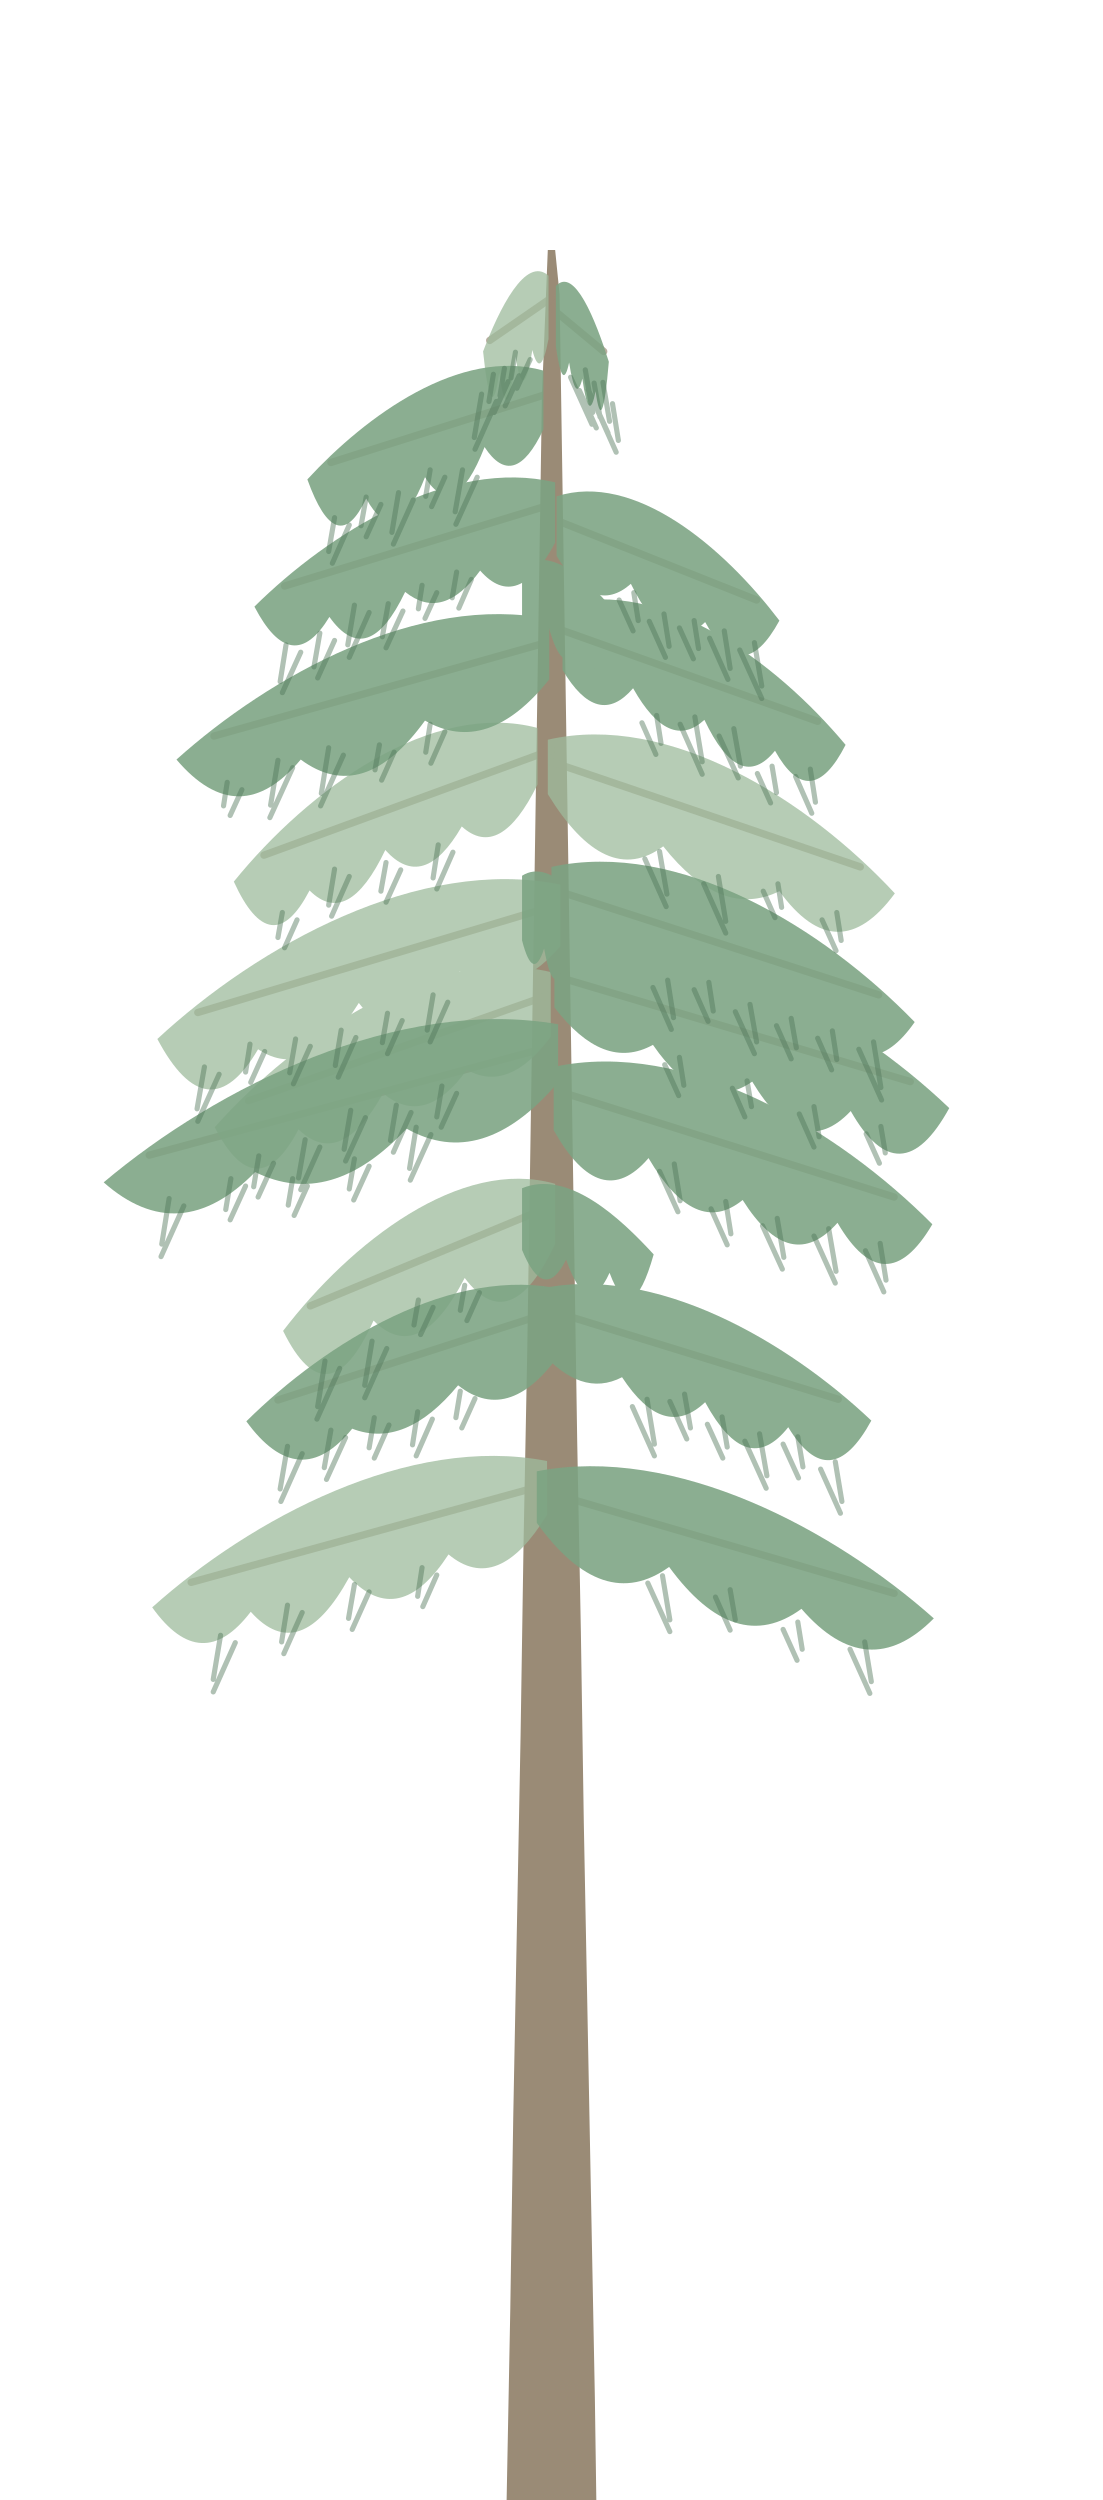
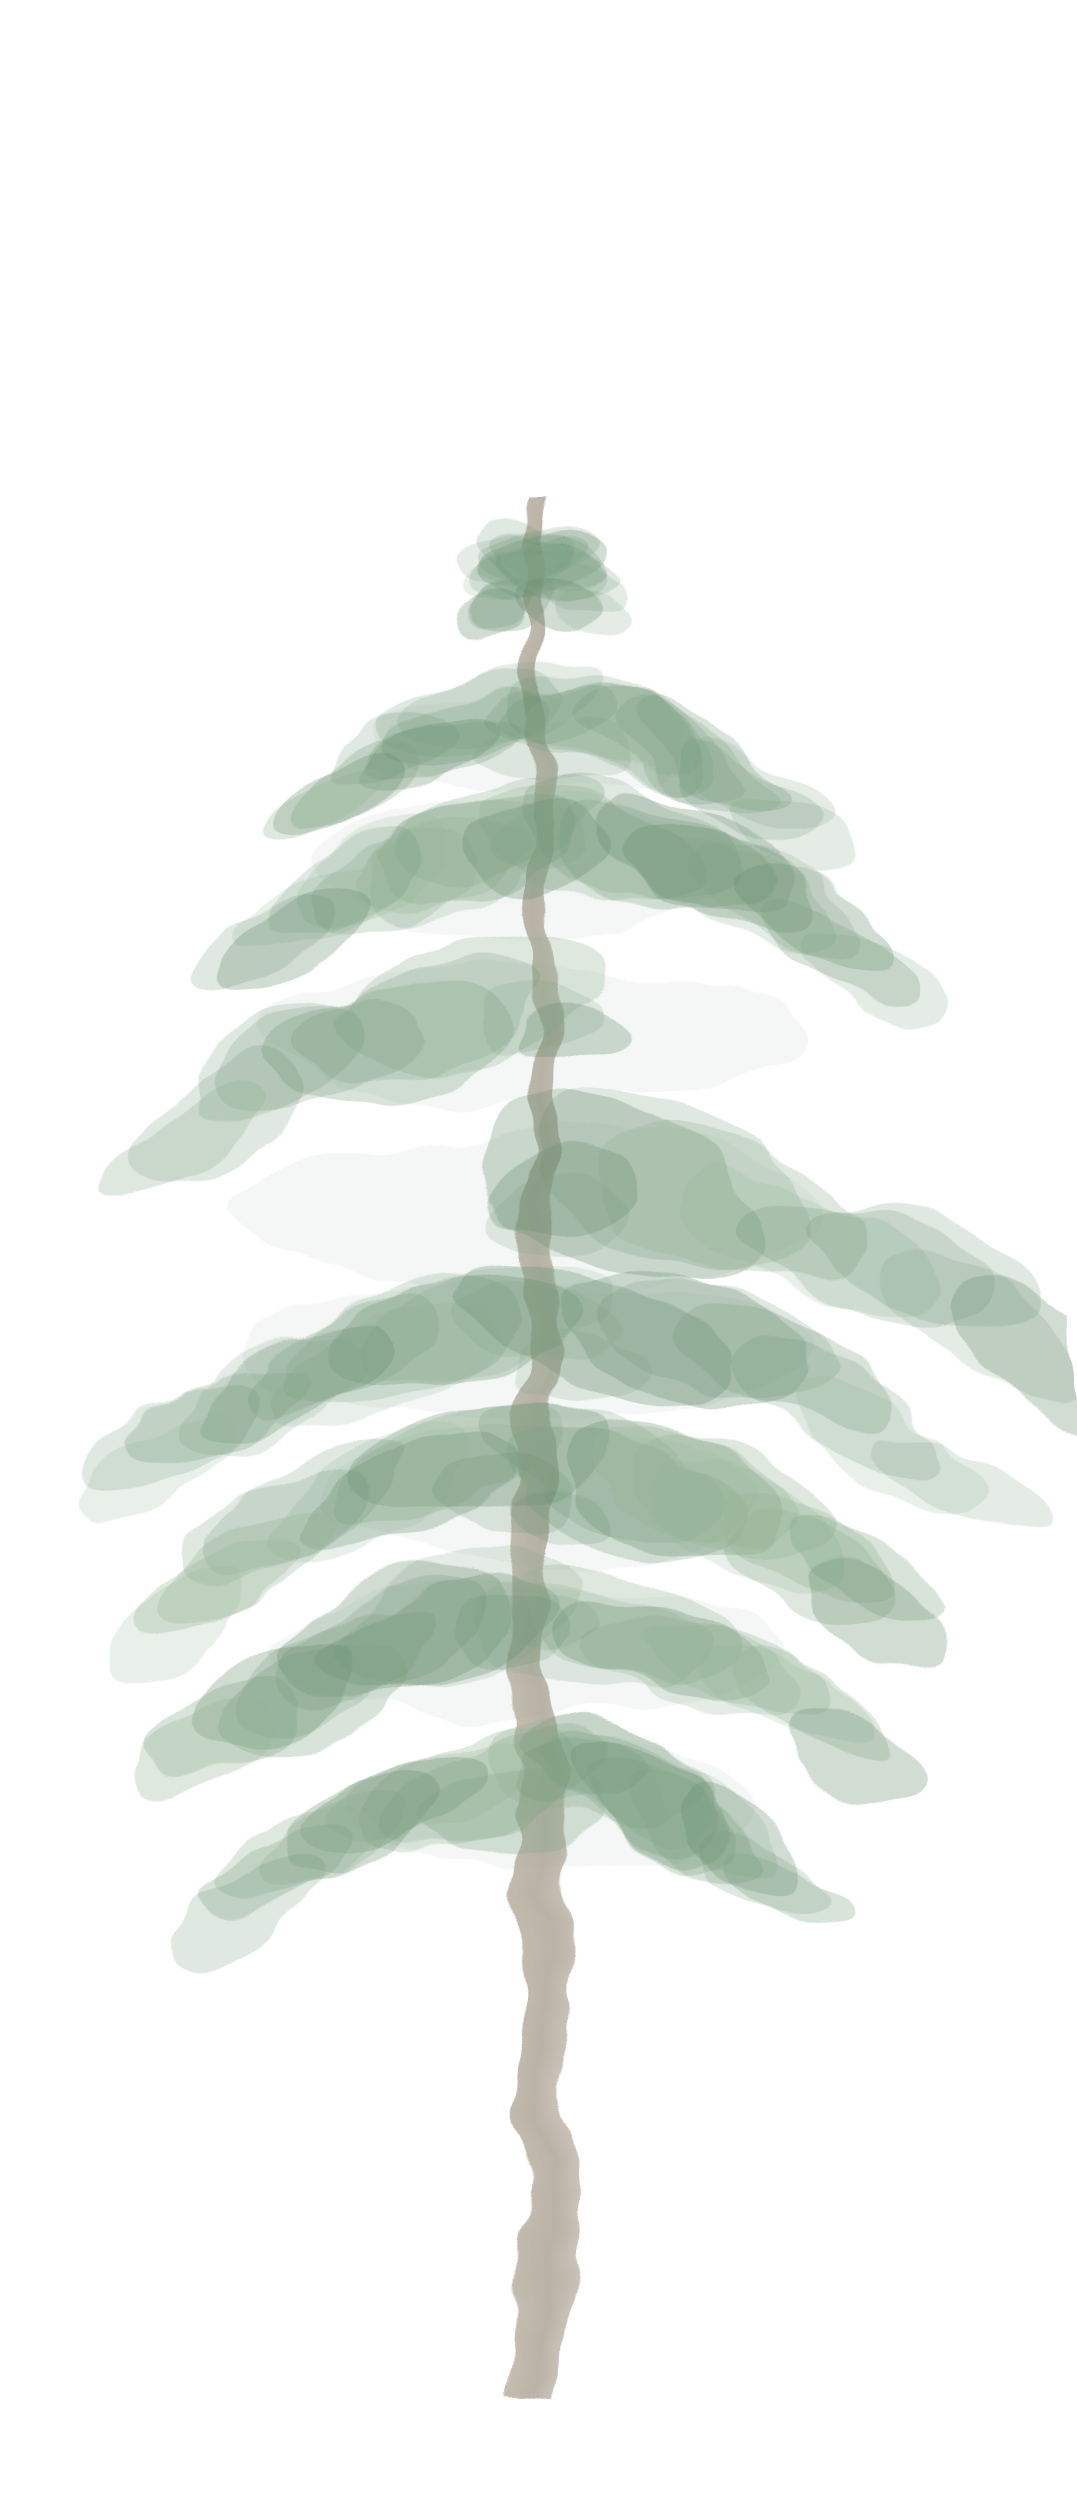
- <svg xmlns="http://www.w3.org/2000/svg" viewBox="0 0 150 340" width="150" height="340" aria-hidden="true" focusable="false">
-   <path d="M68.9 340 L68.9 340 L69.4 314 L69.8 288 L70.3 262 L70.8 236 L71.2 210 L71.7 184 L72.1 158 L72.5 132 L72.9 106 L73.3 80 L73.7 54 L74.5 34 L75.5 34 L76.1 40 L76.5 66 L76.9 92 L77.3 118 L77.7 144 L78.1 170 L78.5 196 L79 222 L79.4 248 L79.9 274 L80.4 300 L80.9 326 L81.1 340 Z" fill="#9a8b76" />
-   <g stroke="#9a8b76" stroke-width="1" stroke-linecap="round" opacity=".7" fill="none">
-     <path d="M75 201.7 L26 215.2" />
-     <path d="M75 203.1 L121.6 216.7" />
-     <path d="M75 178.4 L37.8 190.4" />
-     <path d="M75 178.3 L114 190.3" />
-     <path d="M75 164 L42.2 177.6" />
-     <path d="M75 142.3 L20.3 157.1" />
-     <path d="M75 148.1 L121.6 162.8" />
-     <path d="M75 135.2 L33.8 149.7" />
-     <path d="M75 132.6 L123.8 147.1" />
-     <path d="M75 123.3 L26.9 137.7" />
-     <path d="M75 120.9 L119.5 135.3" />
-     <path d="M75 102 L35.9 116.3" />
-     <path d="M75 103.6 L117 117.9" />
-     <path d="M75 87.2 L29.1 100.1" />
-     <path d="M75 85.2 L111.2 98.1" />
-     <path d="M75 68.6 L38.7 79.7" />
-     <path d="M75 70.5 L102.9 81.6" />
-     <path d="M75 53.4 L45 62.9" />
-     <path d="M75 40.5 L66.6 46.3" />
-     <path d="M75 41.9 L82.1 47.8" />
-   </g>
-   <g fill="#9dbb9c" opacity=".75">
-     <path d="M74.4 198.7 C55.6 195 34.1 206.6 20.7 218.6 Q27.4 228 34.1 219.2 Q40.8 226.7 47.5 214.5 Q54.3 221.7 61 211.4 Q67.7 217 74.4 206 Z" />
-     <path d="M75.5 161 C62.6 157.3 47.7 169 38.5 181 Q44.6 193.4 50.8 179.6 Q57 185.8 63.2 173.8 Q69.4 182.1 75.5 169.2 Z" />
-     <path d="M74.9 132.2 C58.9 128.4 40.6 140.5 29.2 153.3 Q34.9 164.4 40.6 153.6 Q46.3 159.1 52.1 148.7 Q57.8 153.4 63.5 145.5 Q69.2 148.7 74.9 141 Z" />
-     <path d="M76.2 120.3 C57 116.4 35.1 128.6 21.4 141.3 Q28.3 154.3 35.1 142.7 Q42 147.3 48.8 136.4 Q55.7 145.4 62.5 132.1 Q69.4 136.6 76.2 128.7 Z" />
-     <path d="M73.1 99 C58.7 95.2 42.1 107.2 31.8 119.9 Q36.9 131.1 42.1 121.1 Q47.3 126.3 52.4 115.6 Q57.6 121.4 62.8 112.4 Q68 117.1 73.1 106.7 Z" />
-     <path d="M74.5 100.6 C91 96.8 109.9 108.8 121.7 121.5 Q113.9 132.1 106 121.2 Q98.1 125.1 90.2 115.1 Q82.4 120.9 74.5 108 Z" />
-     <path d="M74.6 37.5 C71.5 34.7 67.9 42 65.7 47.8 Q66.8 58.5 67.9 50.7 Q69 59 70.1 48.5 Q71.2 55.4 72.4 47.6 Q73.5 51.9 74.6 46.1 Z" />
-   </g>
-   <g fill="#7ba382" opacity=".88">
-     <path d="M73 200.1 C91.9 196.4 113.5 208.1 127 220.1 Q118 229.2 109 218.8 Q100 225.4 91 213.1 Q82 219.6 73 207.1 Z" />
-     <path d="M76.7 175.4 C61.6 171.9 44.3 182.6 33.5 193.3 Q40.7 203.2 47.9 194.3 Q55.1 197.1 62.3 188.4 Q69.5 194.1 76.7 183.3 Z" />
-     <path d="M73.3 175.3 C89.1 171.8 107.2 182.5 118.5 193.2 Q112.9 203.5 107.2 194.1 Q101.6 201.2 95.9 190.7 Q90.3 196 84.6 187.3 Q79 190.2 73.3 183.5 Z" />
-     <path d="M75.9 139.3 C54.2 135.5 29.5 147.8 14.1 160.8 Q24.4 169.9 34.7 159.4 Q45 164.5 55.3 153.5 Q65.6 159.3 75.9 147.2 Z" />
-     <path d="M75.3 145.1 C93.3 141.2 113.9 153.5 126.8 166.5 Q120.4 177.4 113.9 166.3 Q107.5 173.5 101 163.2 Q94.6 168.4 88.2 157.5 Q81.7 165.1 75.3 153.7 Z" />
-     <path d="M75.4 129.6 C94.2 125.8 115.7 137.9 129.1 150.7 Q122.4 162.9 115.7 151.1 Q109 158.2 102.3 147.1 Q95.5 151.8 88.8 142.1 Q82.1 145.8 75.4 137 Z" />
-     <path d="M75 117.9 C92.3 114.1 112 126.2 124.4 139 Q118.2 147.9 112 139.3 Q105.9 146.6 99.7 135.5 Q93.5 140.4 87.3 130.8 Q81.1 134.3 75 125.5 Z" />
-     <path d="M74.7 84.2 C57 80.6 36.7 91.9 24 103.3 Q32.5 113.3 40.9 103.3 Q49.4 109.6 57.8 98 Q66.3 102.9 74.7 92.4 Z" />
-     <path d="M76.5 82.2 C90 78.6 105.4 89.8 115 101.3 Q110.2 110.7 105.4 102.1 Q100.6 108 95.8 97.9 Q91 102.3 86.1 93.6 Q81.3 99.2 76.5 91.1 Z" />
-     <path d="M75.5 65.6 C61.2 62.2 44.8 72.4 34.6 82.5 Q39.7 92.3 44.8 83.9 Q50 91.2 55.1 80.5 Q60.2 84.6 65.3 77.6 Q70.4 83.4 75.5 73.8 Z" />
-     <path d="M75.7 67.5 C86.3 64.1 98.4 74.4 106 84.4 Q100.9 93.8 95.9 84.6 Q90.8 89.6 85.8 79.4 Q80.7 83.9 75.7 75.6 Z" />
-     <path d="M73.9 50.4 C62.6 47.2 49.8 56.5 41.8 65.2 Q45.8 76.3 49.8 67.8 Q53.8 75.1 57.8 64.9 Q61.8 71.3 65.9 60.8 Q69.9 66.9 73.9 58.4 Z" />
-     <path d="M75.6 38.9 C78.1 36.2 81 43.5 82.8 49.2 Q81.9 59.9 81 53.2 Q80.1 57.9 79.2 51.5 Q78.3 55.1 77.4 49.3 Q76.5 53.6 75.6 47.1 Z" />
-     <path d="M71 161.6 C77.3 159 84.4 165.7 88.9 170.6 Q85.9 181.2 82.9 173.1 Q79.9 179.7 77 171.3 Q74 177.3 71 170 Z" />
-     <path d="M71 119.1 C75.1 116.5 79.9 123.2 82.8 128.1 Q81.4 139.1 79.9 132.6 Q78.4 135.2 76.9 130.1 Q75.4 136.7 74 129 Q72.5 133.7 71 127.9 Z" />
-     <path d="M71 76.7 C76.1 74.1 81.9 80.8 85.6 85.7 Q83.7 94.4 81.9 88.2 Q80.1 94.9 78.3 88.3 Q76.5 92 74.6 85.2 Q72.8 90.1 71 84.8 Z" />
-   </g>
-   <g stroke="#4f7559" stroke-width=".7" stroke-linecap="round" opacity=".45" fill="none">
-     <path d="M59.4 214.2 l-1.9 4.3 M57.4 213.2 l-0.6 3.9 M50.2 216.5 l-2.3 5.1 M48.2 215.5 l-0.8 4.6 M41.1 219.3 l-2.5 5.6 M39.1 218.3 l-0.8 5 M32 223.4 l-3 6.7 M30 222.4 l-1 6" />
-     <path d="M88.1 215.3 l3 6.6 M90.1 214.3 l1 6 M97.3 217.2 l2 4.5 M99.3 216.2 l0.7 4.1 M106.5 221.6 l1.9 4.2 M108.5 220.6 l0.6 3.7 M115.6 224.3 l2.7 6 M117.6 223.3 l0.9 5.4" />
-     <path d="M64.6 190.2 l-1.8 4 M62.6 189.2 l-0.6 3.6 M58.8 193 l-2.2 5 M56.8 192 l-0.7 4.5 M52.9 193.8 l-2 4.5 M50.9 192.8 l-0.7 4.1 M47 195.5 l-2.6 5.7 M45 194.5 l-0.9 5.1 M41.1 197.7 l-2.9 6.5 M39.1 196.7 l-1 5.8" />
-     <path d="M86 191.3 l3 6.7 M88 190.3 l1 6.1 M91.1 190.6 l2.3 5.1 M93.1 189.6 l0.8 4.6 M96.2 193.7 l2.1 4.6 M98.2 192.7 l0.7 4.1 M101.3 196 l2.9 6.4 M103.3 195 l1 5.7 M106.5 196.4 l2.1 4.6 M108.5 195.4 l0.7 4.1 M111.6 199.8 l2.7 6 M113.6 198.8 l0.9 5.4" />
-     <path d="M65.2 175.8 l-1.7 3.8 M63.2 174.8 l-0.6 3.4 M58.9 177.8 l-1.7 3.7 M56.9 176.8 l-0.6 3.4 M52.6 183.4 l-3 6.7 M50.6 182.4 l-1 6 M46.2 186.1 l-3.1 6.9 M44.2 185.1 l-1 6.2" />
-     <path d="M58.6 154.3 l-2.8 6.2 M56.6 153.3 l-0.9 5.6 M50.2 158.6 l-2.1 4.6 M48.2 157.6 l-0.7 4.1 M41.8 161.3 l-1.8 4 M39.8 160.3 l-0.6 3.6 M33.4 161.3 l-2.1 4.6 M31.4 160.3 l-0.7 4.2 M25 164 l-3.1 6.9 M23 163 l-1 6.2" />
-     <path d="M89.7 159.3 l2.5 5.5 M91.7 158.3 l0.8 5 M96.7 164.4 l2.2 4.9 M98.7 163.4 l0.7 4.4 M103.7 166.7 l2.7 5.9 M105.7 165.7 l0.9 5.3 M110.7 168.1 l2.9 6.4 M112.7 167.1 l1 5.8 M117.7 170.1 l2.5 5.6 M119.7 169.1 l0.8 5" />
-     <path d="M62.1 148.7 l-2.1 4.6 M60.1 147.7 l-0.7 4.2 M55.9 151.3 l-2.4 5.4 M53.9 150.3 l-0.8 4.8 M49.7 152 l-2.7 5.9 M47.7 151 l-0.9 5.3 M43.5 156 l-2.6 5.8 M41.5 155 l-0.9 5.2 M37.2 158.2 l-2.1 4.6 M35.2 157.2 l-0.7 4.2" />
-     <path d="M90.4 144.8 l1.9 4.2 M92.4 143.8 l0.6 3.8 M99.6 148 l1.7 3.9 M101.6 147 l0.6 3.5 M108.7 151.5 l2 4.5 M110.7 150.5 l0.7 4.1 M117.8 154.2 l1.8 4 M119.8 153.2 l0.6 3.6" />
-     <path d="M60.9 136.3 l-2.4 5.4 M58.9 135.3 l-0.8 4.8 M54.7 138.8 l-2 4.5 M52.7 137.8 l-0.7 4 M48.4 141.1 l-2.4 5.4 M46.4 140.1 l-0.8 4.8 M42.2 142.3 l-2.3 5.1 M40.2 141.3 l-0.8 4.6 M36 143 l-1.9 4.2 M34 142 l-0.6 3.8 M29.8 146.1 l-2.9 6.4 M27.8 145.1 l-1 5.7" />
-     <path d="M88.8 134.3 l2.5 5.7 M90.8 133.3 l0.8 5.1 M94.4 134.6 l1.9 4.3 M96.4 133.6 l0.6 3.9 M100 137.6 l2.6 5.7 M102 136.6 l0.9 5.1 M105.6 139.5 l2 4.5 M107.6 138.5 l0.7 4 M111.2 141.2 l1.9 4.3 M113.2 140.2 l0.6 3.9 M116.8 142.7 l3.1 6.9 M118.8 141.7 l1 6.2" />
-     <path d="M61.6 115.9 l-2.2 5 M59.6 114.9 l-0.7 4.5 M54.5 118.3 l-2 4.4 M52.5 117.3 l-0.7 3.9 M47.5 119.2 l-2.4 5.4 M45.5 118.2 l-0.8 4.9 M40.4 125.1 l-1.7 3.8 M38.4 124.1 l-0.6 3.4" />
-     <path d="M87.7 116.8 l2.9 6.5 M89.7 115.8 l1 5.8 M95.7 120.2 l3 6.7 M97.7 119.2 l1 6.1 M103.8 121.2 l1.6 3.6 M105.8 120.2 l0.5 3.2 M111.8 125.1 l1.9 4.2 M113.8 124.1 l0.6 3.8" />
-     <path d="M60.5 99.5 l-1.9 4.3 M58.5 98.5 l-0.6 3.8 M53.6 102.3 l-1.7 3.8 M51.6 101.3 l-0.6 3.4 M46.7 102.7 l-3.1 6.9 M44.7 101.7 l-1 6.2 M39.8 104.4 l-3.1 6.8 M37.8 103.4 l-1 6.1 M32.9 107.4 l-1.6 3.5 M30.9 106.4 l-0.5 3.2" />
-     <path d="M87.3 98.3 l1.9 4.3 M89.3 97.3 l0.6 3.8 M92.5 98.5 l3 6.8 M94.5 97.5 l1 6.1 M97.8 100.1 l2.6 5.7 M99.8 99.1 l0.9 5.1 M103 105.2 l1.8 4 M105 104.2 l0.6 3.6 M108.2 105.6 l2.2 5 M110.2 104.6 l0.7 4.5" />
-     <path d="M64.1 78.8 l-1.7 3.9 M62.1 77.8 l-0.6 3.5 M59.4 80.6 l-1.6 3.5 M57.4 79.6 l-0.5 3.2 M54.8 83.1 l-2.3 5 M52.8 82.1 l-0.8 4.5 M50.2 83.3 l-2.7 6.1 M48.2 82.3 l-0.9 5.4 M45.5 87.1 l-2.3 5.1 M43.5 86.1 l-0.8 4.6 M40.9 88.7 l-2.5 5.5 M38.9 87.7 l-0.8 5" />
-     <path d="M84.2 81.6 l1.9 4.2 M86.2 80.6 l0.6 3.8 M88.3 84.5 l2.2 4.9 M90.3 83.5 l0.7 4.4 M92.4 85.4 l1.9 4.2 M94.4 84.4 l0.6 3.8 M96.5 86.8 l2.5 5.6 M98.5 85.8 l0.8 5.1 M100.6 88.4 l3 6.6 M102.6 87.4 l1 5.9" />
-     <path d="M64.9 64.9 l-2.9 6.4 M62.9 63.9 l-1 5.7 M60.5 64.9 l-1.8 4 M58.5 63.9 l-0.6 3.6 M56.2 68 l-2.7 6 M54.2 67 l-0.9 5.4 M51.8 68.6 l-2 4.4 M49.8 67.6 l-0.7 3.9 M47.5 71.4 l-2.3 5.2 M45.5 70.4 l-0.8 4.6" />
-     <path d="M72.1 48.9 l-1.8 3.9 M70.1 47.9 l-0.6 3.5 M70.6 51.1 l-1.9 4.1 M68.6 50.1 l-0.6 3.7 M69.1 51.9 l-1.9 4.2 M67.1 50.9 l-0.6 3.7 M67.5 54.6 l-2.9 6.5 M65.5 53.6 l-1 5.9" />
-     <path d="M77.6 51.3 l2.9 6.4 M79.6 50.3 l1 5.8 M78.8 53.1 l2.3 5.1 M80.8 52.1 l0.8 4.6 M80 53 l2.7 5.9 M82 52 l0.9 5.3 M81.3 55.9 l2.5 5.6 M83.3 54.9 l0.8 5" />
+ <svg xmlns="http://www.w3.org/2000/svg" viewBox="0 0 112 260" width="112" height="260" aria-hidden="true" focusable="false">
+   <defs>
+     <filter id="p2" x="-25%" y="-15%" width="150%" height="130%" color-interpolation-filters="sRGB">
+       <feTurbulence type="fractalNoise" baseFrequency="0.055 0.09" numOctaves="3" seed="2" result="n" />
+       <feDisplacementMap in="SourceGraphic" in2="n" scale="5.5" xChannelSelector="R" yChannelSelector="G" />
+     </filter>
+     <linearGradient id="t2" x1="0" y1="0" x2="1" y2="0">
+       <stop offset="0" stop-color="#a1927d" />
+       <stop offset="0.55" stop-color="#8d7f6c" />
+       <stop offset="1" stop-color="#a8998a" />
+     </linearGradient>
+   </defs>
+   <path d="M56 52 L54.5 52 L54.8 70 L55.3 88 L55.5 106 L55 124 L54.1 142 L53.5 160 L53.5 178 L54 196 L54.3 214 L54 232 L53.2 250 L58.8 250 L59.1 232 L59 214 L58.3 196 L57.5 178 L57.1 160 L57.3 142 L57.8 124 L57.9 106 L57.4 88 L56.6 70 L56.1 52 Z" fill="url(#t2)" opacity="0.6" filter="url(#p2)" />
+   <g filter="url(#p2)">
+     <ellipse cx="56.9" cy="187.7" rx="21" ry="6.6" fill="#93b295" opacity="0.1" />
+     <ellipse cx="51.2" cy="186.3" rx="12" ry="4.5" fill="#668b6d" opacity="0.2" transform="rotate(-19.9 51.2 186.3)" />
+     <ellipse cx="48.2" cy="186.5" rx="11.4" ry="5.3" fill="#93b295" opacity="0.3" transform="rotate(-20.8 48.2 186.5)" />
+     <ellipse cx="44.3" cy="186.6" rx="10.9" ry="4" fill="#93b295" opacity="0.2" transform="rotate(-17.8 44.3 186.6)" />
+     <ellipse cx="40.5" cy="187.9" rx="10.4" ry="4" fill="#668b6d" opacity="0.3" transform="rotate(-22.3 40.5 187.9)" />
+     <ellipse cx="37.3" cy="189.8" rx="9.9" ry="4.5" fill="#668b6d" opacity="0.3" transform="rotate(-26 37.3 189.8)" />
+     <ellipse cx="34.6" cy="191.3" rx="9.4" ry="3.8" fill="#7da283" opacity="0.2" transform="rotate(-28.1 34.6 191.3)" />
+     <ellipse cx="31.1" cy="192.5" rx="8.9" ry="4" fill="#93b295" opacity="0.3" transform="rotate(-21.5 31.1 192.5)" />
+     <ellipse cx="28.7" cy="194.4" rx="8.4" ry="3.1" fill="#7da283" opacity="0.3" transform="rotate(-26.4 28.7 194.4)" />
+     <ellipse cx="25.1" cy="198.6" rx="7.9" ry="3.4" fill="#668b6d" opacity="0.2" transform="rotate(-32.7 25.1 198.6)" />
+     <ellipse cx="61.3" cy="184.9" rx="11.1" ry="5.2" fill="#93b295" opacity="0.3" transform="rotate(12.2 61.3 184.9)" />
+     <ellipse cx="64.1" cy="185.3" rx="10.6" ry="4.8" fill="#668b6d" opacity="0.2" transform="rotate(21.8 64.1 185.3)" />
+     <ellipse cx="65.2" cy="186.7" rx="10.2" ry="4.4" fill="#7da283" opacity="0.3" transform="rotate(21 65.2 186.7)" />
+     <ellipse cx="67.3" cy="187.8" rx="9.8" ry="4.2" fill="#668b6d" opacity="0.3" transform="rotate(24.2 67.3 187.8)" />
+     <ellipse cx="68.7" cy="189.1" rx="9.4" ry="3.7" fill="#7da283" opacity="0.3" transform="rotate(21.4 68.7 189.1)" />
+     <ellipse cx="72.6" cy="190.3" rx="8.9" ry="3.3" fill="#7da283" opacity="0.3" transform="rotate(27 72.6 190.3)" />
+     <ellipse cx="74.7" cy="189.4" rx="8.5" ry="3.3" fill="#93b295" opacity="0.2" transform="rotate(30.7 74.7 189.4)" />
+     <ellipse cx="77.5" cy="191" rx="8.1" ry="3.7" fill="#668b6d" opacity="0.3" transform="rotate(33.1 77.5 191)" />
+     <ellipse cx="80.3" cy="194.2" rx="7.7" ry="3.3" fill="#668b6d" opacity="0.2" transform="rotate(25.6 80.3 194.2)" />
+     <ellipse cx="82.9" cy="195.8" rx="7.2" ry="2.8" fill="#7da283" opacity="0.3" transform="rotate(29 82.9 195.8)" />
+     <ellipse cx="59.9" cy="185.3" rx="6.7" ry="3.4" fill="#668b6d" opacity="0.2" />
+     <ellipse cx="53.1" cy="188.9" rx="8.6" ry="4.3" fill="#7da283" opacity="0.3" />
+     <ellipse cx="55.3" cy="171.7" rx="26" ry="7.1" fill="#93b295" opacity="0.1" />
+     <ellipse cx="48.6" cy="168" rx="13.1" ry="6" fill="#7da283" opacity="0.2" transform="rotate(-19.1 48.6 168)" />
+     <ellipse cx="46.4" cy="169.7" rx="12.5" ry="4.6" fill="#668b6d" opacity="0.3" transform="rotate(-17.4 46.4 169.7)" />
+     <ellipse cx="41.8" cy="169.9" rx="12" ry="5.6" fill="#668b6d" opacity="0.3" transform="rotate(-17.3 41.8 169.9)" />
+     <ellipse cx="40.1" cy="170.8" rx="11.4" ry="4.5" fill="#668b6d" opacity="0.2" transform="rotate(-24.9 40.1 170.8)" />
+     <ellipse cx="34.6" cy="173.6" rx="10.8" ry="4.4" fill="#668b6d" opacity="0.2" transform="rotate(-25.8 34.6 173.6)" />
+     <ellipse cx="32.7" cy="176.4" rx="10.3" ry="4.6" fill="#7da283" opacity="0.3" transform="rotate(-20.7 32.7 176.4)" />
+     <ellipse cx="28.8" cy="176" rx="9.7" ry="4.5" fill="#668b6d" opacity="0.3" transform="rotate(-23.3 28.8 176)" />
+     <ellipse cx="23.4" cy="179.9" rx="9.2" ry="4.3" fill="#7da283" opacity="0.3" transform="rotate(-26.8 23.4 179.9)" />
+     <ellipse cx="21.4" cy="182" rx="8.6" ry="4.1" fill="#93b295" opacity="0.3" transform="rotate(-31.5 21.4 182)" />
+     <ellipse cx="61.5" cy="170.1" rx="12.5" ry="5.4" fill="#7da283" opacity="0.2" transform="rotate(12.9 61.5 170.1)" />
+     <ellipse cx="65.5" cy="168.7" rx="11.9" ry="5.2" fill="#93b295" opacity="0.3" transform="rotate(23 65.5 168.7)" />
+     <ellipse cx="69" cy="171.4" rx="11.3" ry="4.1" fill="#668b6d" opacity="0.3" transform="rotate(20 69 171.4)" />
+     <ellipse cx="72.4" cy="173.4" rx="10.7" ry="4.3" fill="#7da283" opacity="0.2" transform="rotate(17.3 72.4 173.4)" />
+     <ellipse cx="76.8" cy="173.7" rx="10.1" ry="3.4" fill="#93b295" opacity="0.3" transform="rotate(19.3 76.8 173.7)" />
+     <ellipse cx="81.5" cy="176.5" rx="9.5" ry="3.4" fill="#93b295" opacity="0.2" transform="rotate(23.7 81.5 176.5)" />
+     <ellipse cx="84" cy="177.5" rx="8.9" ry="3.6" fill="#93b295" opacity="0.3" transform="rotate(33.9 84 177.5)" />
+     <ellipse cx="88.1" cy="182.7" rx="8.3" ry="3.8" fill="#668b6d" opacity="0.3" transform="rotate(25.6 88.1 182.7)" />
+     <ellipse cx="58.5" cy="168.2" rx="5.4" ry="2.7" fill="#7da283" opacity="0.2" />
+     <ellipse cx="53.9" cy="169.1" rx="6.8" ry="3.4" fill="#668b6d" opacity="0.2" />
+     <ellipse cx="55.3" cy="155.9" rx="23" ry="6.8" fill="#93b295" opacity="0.1" />
+     <ellipse cx="49.9" cy="152" rx="13.6" ry="5.2" fill="#668b6d" opacity="0.3" transform="rotate(-9.6 49.9 152)" />
+     <ellipse cx="46.1" cy="152.9" rx="13" ry="4.8" fill="#93b295" opacity="0.3" transform="rotate(-22.4 46.1 152.9)" />
+     <ellipse cx="41.9" cy="156" rx="12.4" ry="4.7" fill="#668b6d" opacity="0.3" transform="rotate(-18 41.9 156)" />
+     <ellipse cx="38.3" cy="156" rx="11.9" ry="5.5" fill="#93b295" opacity="0.2" transform="rotate(-25.7 38.3 156)" />
+     <ellipse cx="32" cy="156.7" rx="11.3" ry="4.9" fill="#668b6d" opacity="0.2" transform="rotate(-28.2 32 156.7)" />
+     <ellipse cx="29" cy="158.5" rx="10.7" ry="4.4" fill="#668b6d" opacity="0.2" transform="rotate(-23 29 158.5)" />
+     <ellipse cx="25.2" cy="163.1" rx="10.1" ry="3.9" fill="#93b295" opacity="0.3" transform="rotate(-31.6 25.2 163.1)" />
+     <ellipse cx="22" cy="165.4" rx="9.5" ry="3.5" fill="#93b295" opacity="0.3" transform="rotate(-26.5 22 165.4)" />
+     <ellipse cx="18.6" cy="168.9" rx="9" ry="4.2" fill="#93b295" opacity="0.2" transform="rotate(-36.6 18.6 168.9)" />
+     <ellipse cx="62.3" cy="152.6" rx="13.1" ry="4.8" fill="#668b6d" opacity="0.2" transform="rotate(19.5 62.3 152.6)" />
+     <ellipse cx="65" cy="155.3" rx="12.6" ry="5.2" fill="#7da283" opacity="0.3" transform="rotate(16.8 65 155.3)" />
+     <ellipse cx="69.9" cy="155" rx="12.1" ry="5.3" fill="#668b6d" opacity="0.3" transform="rotate(20.1 69.9 155)" />
+     <ellipse cx="72.3" cy="154.8" rx="11.6" ry="4.1" fill="#93b295" opacity="0.3" transform="rotate(21.5 72.3 154.8)" />
+     <ellipse cx="76.4" cy="156.2" rx="11.1" ry="4.7" fill="#93b295" opacity="0.3" transform="rotate(21.8 76.4 156.2)" />
+     <ellipse cx="77.7" cy="158.8" rx="10.6" ry="4.8" fill="#93b295" opacity="0.2" transform="rotate(30.1 77.7 158.8)" />
+     <ellipse cx="83.7" cy="161.3" rx="10.1" ry="3.5" fill="#93b295" opacity="0.3" transform="rotate(25.4 83.7 161.3)" />
+     <ellipse cx="84.5" cy="163.6" rx="9.6" ry="4.2" fill="#93b295" opacity="0.3" transform="rotate(25.2 84.5 163.6)" />
+     <ellipse cx="90.1" cy="163.8" rx="9.1" ry="3.1" fill="#7da283" opacity="0.3" transform="rotate(26.9 90.1 163.8)" />
+     <ellipse cx="91.3" cy="168" rx="8.6" ry="4.1" fill="#668b6d" opacity="0.3" transform="rotate(31.5 91.3 168)" />
+     <ellipse cx="59" cy="157.2" rx="5.4" ry="2.7" fill="#668b6d" opacity="0.2" />
+     <ellipse cx="52.8" cy="155.9" rx="6.9" ry="3.5" fill="#668b6d" opacity="0.2" />
+     <ellipse cx="54.9" cy="140.7" rx="29.3" ry="7.6" fill="#93b295" opacity="0.1" />
+     <ellipse cx="50.7" cy="137.1" rx="13.8" ry="4.9" fill="#93b295" opacity="0.2" transform="rotate(-18.6 50.7 137.1)" />
+     <ellipse cx="47.1" cy="138.3" rx="13.2" ry="5.2" fill="#668b6d" opacity="0.3" transform="rotate(-11.4 47.1 138.3)" />
+     <ellipse cx="41.7" cy="139.5" rx="12.7" ry="5.6" fill="#668b6d" opacity="0.2" transform="rotate(-20.9 41.7 139.5)" />
+     <ellipse cx="39.7" cy="141.9" rx="12.2" ry="5.1" fill="#93b295" opacity="0.2" transform="rotate(-21.8 39.7 141.9)" />
+     <ellipse cx="35.9" cy="140.7" rx="11.6" ry="4" fill="#7da283" opacity="0.3" transform="rotate(-27.6 35.9 140.7)" />
+     <ellipse cx="30.9" cy="143.1" rx="11.1" ry="4.1" fill="#668b6d" opacity="0.3" transform="rotate(-24.8 30.9 143.1)" />
+     <ellipse cx="28.4" cy="144.4" rx="10.6" ry="4.7" fill="#7da283" opacity="0.2" transform="rotate(-26.2 28.4 144.4)" />
+     <ellipse cx="23.2" cy="146.5" rx="10.1" ry="3.5" fill="#7da283" opacity="0.3" transform="rotate(-23.3 23.2 146.5)" />
+     <ellipse cx="18.6" cy="149" rx="9.5" ry="3.6" fill="#668b6d" opacity="0.2" transform="rotate(-31 18.6 149)" />
+     <ellipse cx="16.8" cy="152.2" rx="9" ry="3.3" fill="#93b295" opacity="0.2" transform="rotate(-37 16.8 152.2)" />
+     <ellipse cx="62.6" cy="138.7" rx="15" ry="6.2" fill="#668b6d" opacity="0.3" transform="rotate(20 62.6 138.7)" />
+     <ellipse cx="71" cy="139.4" rx="14.1" ry="6.4" fill="#668b6d" opacity="0.3" transform="rotate(20.8 71 139.4)" />
+     <ellipse cx="74.3" cy="139.5" rx="13.3" ry="5.5" fill="#668b6d" opacity="0.2" transform="rotate(18.4 74.3 139.5)" />
+     <ellipse cx="81.2" cy="142.2" rx="12.5" ry="4.4" fill="#7da283" opacity="0.3" transform="rotate(23.3 81.2 142.2)" />
+     <ellipse cx="87.2" cy="146.3" rx="11.7" ry="4.4" fill="#668b6d" opacity="0.2" transform="rotate(28.6 87.2 146.3)" />
+     <ellipse cx="92.6" cy="150.8" rx="10.8" ry="4.4" fill="#93b295" opacity="0.2" transform="rotate(31.8 92.6 150.8)" />
+     <ellipse cx="99.8" cy="154" rx="10" ry="3.6" fill="#7da283" opacity="0.2" transform="rotate(26.8 99.8 154)" />
+     <ellipse cx="55.7" cy="137.2" rx="8.1" ry="4" fill="#7da283" opacity="0.2" />
+     <ellipse cx="59.9" cy="142.2" rx="7.4" ry="3.7" fill="#7da283" opacity="0.2" />
+     <ellipse cx="55.9" cy="126.1" rx="31.9" ry="7.9" fill="#93b295" opacity="0.1" />
+     <ellipse cx="64.8" cy="123.9" rx="16.7" ry="7.3" fill="#668b6d" opacity="0.3" transform="rotate(20.7 64.8 123.9)" />
+     <ellipse cx="70.8" cy="123.4" rx="15.9" ry="7.4" fill="#668b6d" opacity="0.2" transform="rotate(18.7 70.8 123.4)" />
+     <ellipse cx="76.6" cy="125.5" rx="15.1" ry="6.5" fill="#93b295" opacity="0.3" transform="rotate(14.6 76.6 125.5)" />
+     <ellipse cx="84.1" cy="129" rx="14.3" ry="5.2" fill="#93b295" opacity="0.2" transform="rotate(23.2 84.1 129)" />
+     <ellipse cx="90.1" cy="131.2" rx="13.5" ry="5.1" fill="#668b6d" opacity="0.2" transform="rotate(19.2 90.1 131.2)" />
+     <ellipse cx="97.2" cy="132.5" rx="12.7" ry="4.9" fill="#668b6d" opacity="0.2" transform="rotate(23.9 97.2 132.5)" />
+     <ellipse cx="101.9" cy="138.3" rx="11.9" ry="4.7" fill="#7da283" opacity="0.2" transform="rotate(31.1 101.9 138.3)" />
+     <ellipse cx="107.9" cy="140.8" rx="11.1" ry="5" fill="#668b6d" opacity="0.3" transform="rotate(30.4 107.9 140.8)" />
+     <ellipse cx="58.6" cy="123.5" rx="7.5" ry="3.8" fill="#668b6d" opacity="0.3" />
+     <ellipse cx="58.7" cy="126" rx="7" ry="3.5" fill="#7da283" opacity="0.2" />
+     <ellipse cx="55.9" cy="107.7" rx="27.9" ry="7.4" fill="#93b295" opacity="0.1" />
+     <ellipse cx="49.2" cy="103.8" rx="13.8" ry="6.1" fill="#93b295" opacity="0.3" transform="rotate(-17.3 49.2 103.8)" />
+     <ellipse cx="43.9" cy="105.9" rx="13" ry="4.6" fill="#668b6d" opacity="0.2" transform="rotate(-20.4 43.9 105.9)" />
+     <ellipse cx="40.3" cy="108.6" rx="12.2" ry="5.3" fill="#7da283" opacity="0.3" transform="rotate(-15.3 40.3 108.6)" />
+     <ellipse cx="32.3" cy="110.1" rx="11.5" ry="4.4" fill="#668b6d" opacity="0.2" transform="rotate(-22.8 32.3 110.1)" />
+     <ellipse cx="28.8" cy="110.8" rx="10.7" ry="4.4" fill="#668b6d" opacity="0.2" transform="rotate(-27.4 28.8 110.8)" />
+     <ellipse cx="22.2" cy="116.7" rx="10" ry="4.7" fill="#668b6d" opacity="0.2" transform="rotate(-28.3 22.2 116.7)" />
+     <ellipse cx="19.2" cy="118.5" rx="9.2" ry="3.3" fill="#93b295" opacity="0.3" transform="rotate(-35.5 19.2 118.5)" />
+     <ellipse cx="55.6" cy="105.9" rx="6.5" ry="3.3" fill="#7da283" opacity="0.2" />
+     <ellipse cx="59.1" cy="107.8" rx="6" ry="3" fill="#668b6d" opacity="0.3" />
+     <ellipse cx="55" cy="90.5" rx="22.8" ry="6.8" fill="#93b295" opacity="0.1" />
+     <ellipse cx="50.8" cy="86.8" rx="11.3" ry="4.1" fill="#93b295" opacity="0.3" transform="rotate(-18.9 50.8 86.8)" />
+     <ellipse cx="48.9" cy="88.7" rx="10.9" ry="4.5" fill="#7da283" opacity="0.3" transform="rotate(-14.1 48.9 88.7)" />
+     <ellipse cx="46.6" cy="89.9" rx="10.5" ry="5" fill="#7da283" opacity="0.2" transform="rotate(-21 46.6 89.9)" />
+     <ellipse cx="45.1" cy="90.3" rx="10" ry="3.6" fill="#93b295" opacity="0.3" transform="rotate(-15.9 45.1 90.3)" />
+     <ellipse cx="40.3" cy="92.2" rx="9.6" ry="4.1" fill="#93b295" opacity="0.3" transform="rotate(-18.7 40.3 92.2)" />
+     <ellipse cx="37.9" cy="91.2" rx="9.1" ry="3.9" fill="#93b295" opacity="0.2" transform="rotate(-27.8 37.9 91.2)" />
+     <ellipse cx="35.2" cy="92.4" rx="8.7" ry="3.6" fill="#668b6d" opacity="0.2" transform="rotate(-29.7 35.2 92.4)" />
+     <ellipse cx="32.5" cy="94.7" rx="8.3" ry="3.2" fill="#93b295" opacity="0.2" transform="rotate(-23 32.5 94.7)" />
+     <ellipse cx="30.4" cy="98.2" rx="7.8" ry="3.6" fill="#668b6d" opacity="0.3" transform="rotate(-35.4 30.4 98.2)" />
+     <ellipse cx="27.2" cy="98.7" rx="7.4" ry="3.3" fill="#668b6d" opacity="0.2" transform="rotate(-30.5 27.2 98.7)" />
+     <ellipse cx="61.7" cy="88.3" rx="12.9" ry="4.4" fill="#93b295" opacity="0.3" transform="rotate(16.2 61.7 88.3)" />
+     <ellipse cx="65.7" cy="87.7" rx="12.4" ry="5.3" fill="#668b6d" opacity="0.2" transform="rotate(17.9 65.7 87.7)" />
+     <ellipse cx="69.5" cy="89.8" rx="11.9" ry="5.1" fill="#7da283" opacity="0.3" transform="rotate(15.3 69.5 89.8)" />
+     <ellipse cx="72.3" cy="89.2" rx="11.4" ry="5.2" fill="#668b6d" opacity="0.3" transform="rotate(25.1 72.3 89.2)" />
+     <ellipse cx="74.7" cy="91.3" rx="10.9" ry="4.7" fill="#668b6d" opacity="0.3" transform="rotate(21.5 74.7 91.3)" />
+     <ellipse cx="77.5" cy="93" rx="10.4" ry="4.4" fill="#7da283" opacity="0.2" transform="rotate(23.7 77.5 93)" />
+     <ellipse cx="80.8" cy="93.4" rx="9.9" ry="4.1" fill="#7da283" opacity="0.2" transform="rotate(30.2 80.8 93.4)" />
+     <ellipse cx="85.4" cy="95.6" rx="9.4" ry="3.8" fill="#668b6d" opacity="0.3" transform="rotate(28.9 85.4 95.6)" />
+     <ellipse cx="87.8" cy="99.3" rx="8.9" ry="3.6" fill="#7da283" opacity="0.3" transform="rotate(28.9 87.8 99.3)" />
+     <ellipse cx="90.9" cy="101.4" rx="8.4" ry="4" fill="#7da283" opacity="0.2" transform="rotate(25.6 90.9 101.4)" />
+     <ellipse cx="55.6" cy="88.3" rx="7.8" ry="3.9" fill="#668b6d" opacity="0.3" />
+     <ellipse cx="56" cy="87.7" rx="5.1" ry="2.5" fill="#7da283" opacity="0.2" />
+     <ellipse cx="55" cy="77.1" rx="15.7" ry="5.9" fill="#93b295" opacity="0.1" />
+     <ellipse cx="52.3" cy="73.1" rx="10.1" ry="3.8" fill="#7da283" opacity="0.2" transform="rotate(-11 52.3 73.1)" />
+     <ellipse cx="49.3" cy="74.1" rx="9.7" ry="4" fill="#668b6d" opacity="0.2" transform="rotate(-15.8 49.3 74.1)" />
+     <ellipse cx="48.6" cy="75.7" rx="9.2" ry="3.5" fill="#7da283" opacity="0.3" transform="rotate(-20.1 48.6 75.7)" />
+     <ellipse cx="46.2" cy="77.8" rx="8.8" ry="3.2" fill="#7da283" opacity="0.3" transform="rotate(-17.7 46.2 77.8)" />
+     <ellipse cx="44.9" cy="78.3" rx="8.4" ry="3.3" fill="#668b6d" opacity="0.3" transform="rotate(-27.9 44.9 78.3)" />
+     <ellipse cx="41.5" cy="77.8" rx="7.9" ry="3.3" fill="#668b6d" opacity="0.2" transform="rotate(-25.1 41.5 77.8)" />
+     <ellipse cx="37.7" cy="81.7" rx="7.5" ry="3.4" fill="#7da283" opacity="0.3" transform="rotate(-30.2 37.7 81.7)" />
+     <ellipse cx="35.6" cy="82.9" rx="7.1" ry="3.1" fill="#668b6d" opacity="0.3" transform="rotate(-23.4 35.6 82.9)" />
+     <ellipse cx="33.8" cy="83.9" rx="6.6" ry="2.4" fill="#93b295" opacity="0.3" transform="rotate(-25.2 33.8 83.9)" />
+     <ellipse cx="61.9" cy="75.7" rx="11.2" ry="3.8" fill="#668b6d" opacity="0.2" transform="rotate(12.2 61.9 75.7)" />
+     <ellipse cx="63" cy="75.9" rx="10.7" ry="4.3" fill="#668b6d" opacity="0.2" transform="rotate(21.4 63 75.9)" />
+     <ellipse cx="64.6" cy="76.6" rx="10.2" ry="3.9" fill="#93b295" opacity="0.3" transform="rotate(17.3 64.6 76.6)" />
+     <ellipse cx="68.5" cy="77.6" rx="9.7" ry="3.7" fill="#668b6d" opacity="0.2" transform="rotate(24.1 68.5 77.6)" />
+     <ellipse cx="72.2" cy="79.1" rx="9.3" ry="3.7" fill="#668b6d" opacity="0.2" transform="rotate(25.6 72.2 79.1)" />
+     <ellipse cx="74.1" cy="78.9" rx="8.8" ry="3.4" fill="#7da283" opacity="0.3" transform="rotate(29 74.1 78.9)" />
+     <ellipse cx="77.2" cy="82.4" rx="8.3" ry="3.9" fill="#668b6d" opacity="0.2" transform="rotate(28.8 77.2 82.4)" />
+     <ellipse cx="78.9" cy="81.8" rx="7.8" ry="3.6" fill="#7da283" opacity="0.2" transform="rotate(29.4 78.9 81.8)" />
+     <ellipse cx="82.2" cy="86.7" rx="7.4" ry="3.2" fill="#7da283" opacity="0.2" transform="rotate(27.3 82.2 86.7)" />
+     <ellipse cx="58.1" cy="74.3" rx="5.8" ry="2.9" fill="#668b6d" opacity="0.2" />
+     <ellipse cx="57.1" cy="78.3" rx="7.3" ry="3.7" fill="#7da283" opacity="0.2" />
+     <ellipse cx="56.1" cy="58.8" rx="6.6" ry="3.1" fill="#668b6d" opacity="0.3" transform="rotate(-12.9 56.1 58.8)" />
+     <ellipse cx="55.8" cy="57.8" rx="6.3" ry="2.5" fill="#668b6d" opacity="0.2" transform="rotate(-12.2 55.8 57.8)" />
+     <ellipse cx="53.1" cy="58.5" rx="6" ry="2.7" fill="#7da283" opacity="0.2" transform="rotate(-13.4 53.1 58.5)" />
+     <ellipse cx="55" cy="58.6" rx="5.7" ry="2" fill="#668b6d" opacity="0.2" transform="rotate(-15.4 55 58.6)" />
+     <ellipse cx="53.7" cy="59.8" rx="5.5" ry="2.5" fill="#668b6d" opacity="0.2" transform="rotate(-23.7 53.7 59.8)" />
+     <ellipse cx="52.6" cy="60.4" rx="5.2" ry="2.2" fill="#93b295" opacity="0.2" transform="rotate(-23.3 52.6 60.4)" />
+     <ellipse cx="52.9" cy="63.1" rx="4.9" ry="2.3" fill="#7da283" opacity="0.3" transform="rotate(-25.8 52.9 63.1)" />
+     <ellipse cx="52.1" cy="62.9" rx="4.6" ry="1.9" fill="#668b6d" opacity="0.2" transform="rotate(-34.1 52.1 62.9)" />
+     <ellipse cx="50.7" cy="64.3" rx="4.3" ry="1.9" fill="#668b6d" opacity="0.3" transform="rotate(-27.8 50.7 64.3)" />
+     <ellipse cx="55.9" cy="58.3" rx="6.6" ry="2.9" fill="#668b6d" opacity="0.2" transform="rotate(20 55.9 58.3)" />
+     <ellipse cx="57.6" cy="60" rx="6.2" ry="2.5" fill="#668b6d" opacity="0.2" transform="rotate(15.1 57.6 60)" />
+     <ellipse cx="56.6" cy="58.6" rx="5.9" ry="2.1" fill="#668b6d" opacity="0.2" transform="rotate(21.3 56.6 58.6)" />
+     <ellipse cx="57.2" cy="59.6" rx="5.5" ry="2.6" fill="#93b295" opacity="0.3" transform="rotate(23.4 57.2 59.6)" />
+     <ellipse cx="60.3" cy="61.9" rx="5.1" ry="2.3" fill="#7da283" opacity="0.2" transform="rotate(26.5 60.3 61.9)" />
+     <ellipse cx="58.2" cy="63.2" rx="4.8" ry="2.3" fill="#668b6d" opacity="0.3" transform="rotate(23.6 58.2 63.2)" />
+     <ellipse cx="61.5" cy="64.4" rx="4.4" ry="2.1" fill="#7da283" opacity="0.2" transform="rotate(28.2 61.5 64.4)" />
  </g>
</svg>
